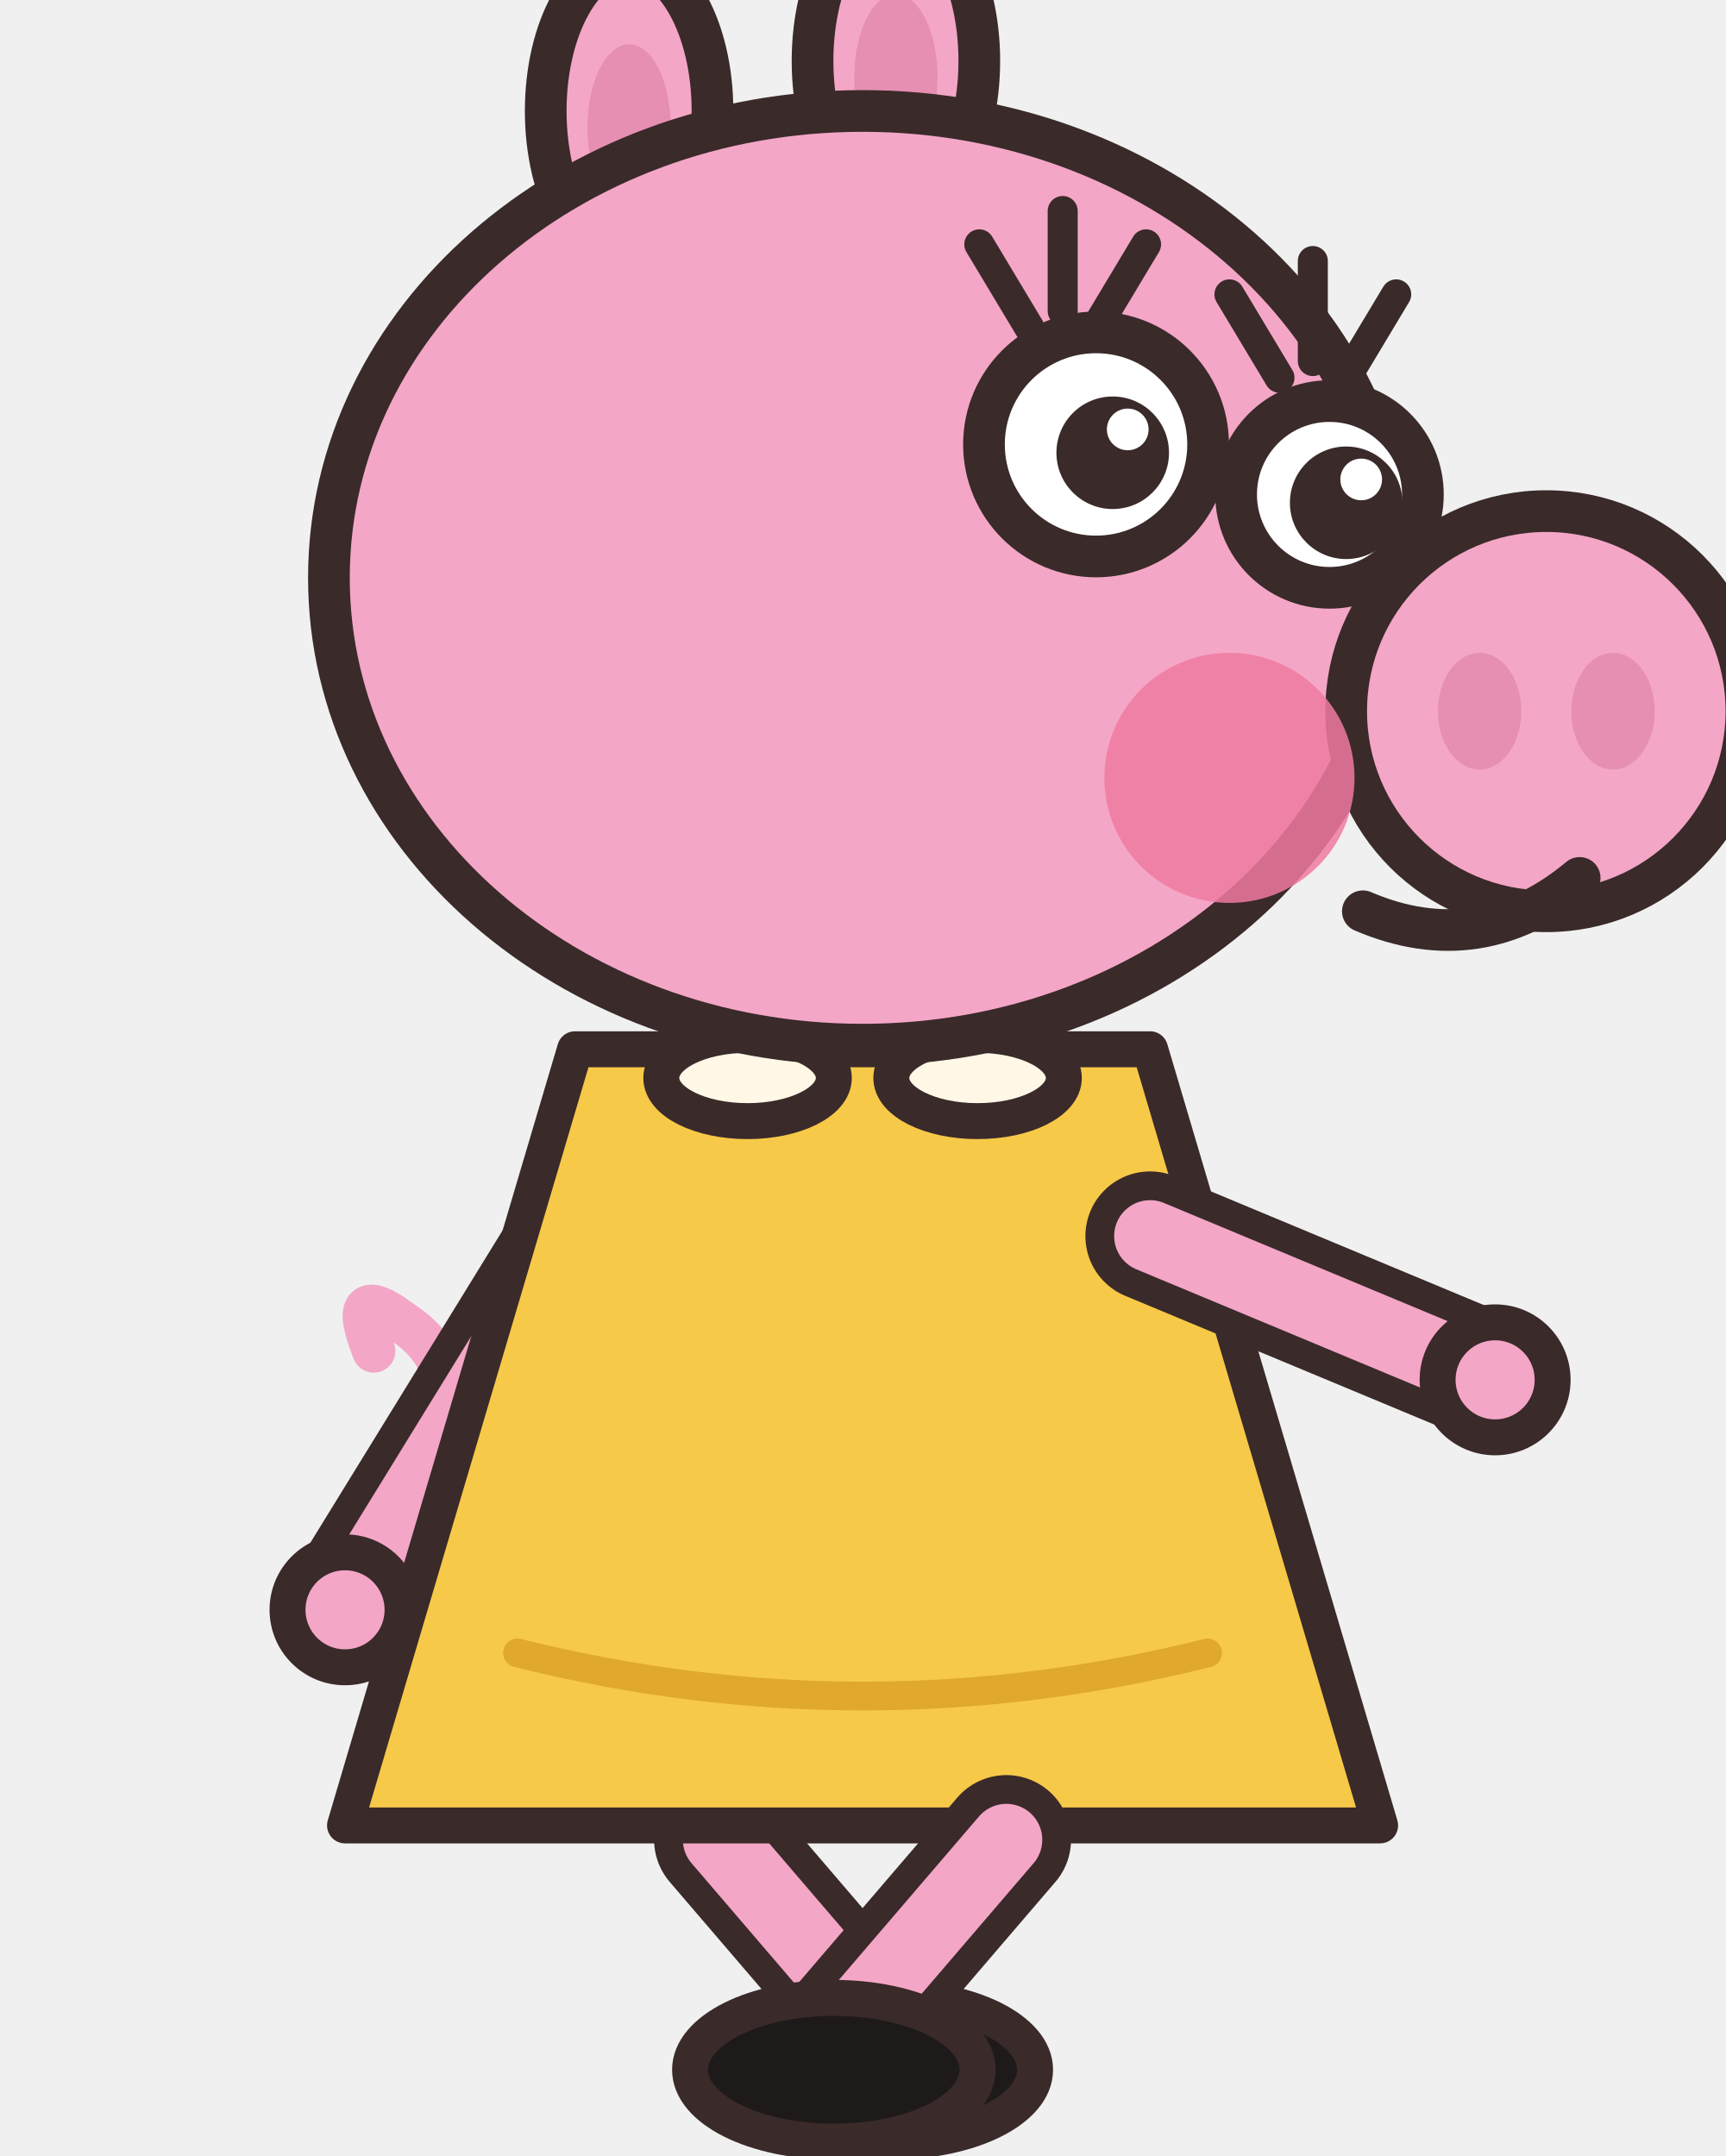
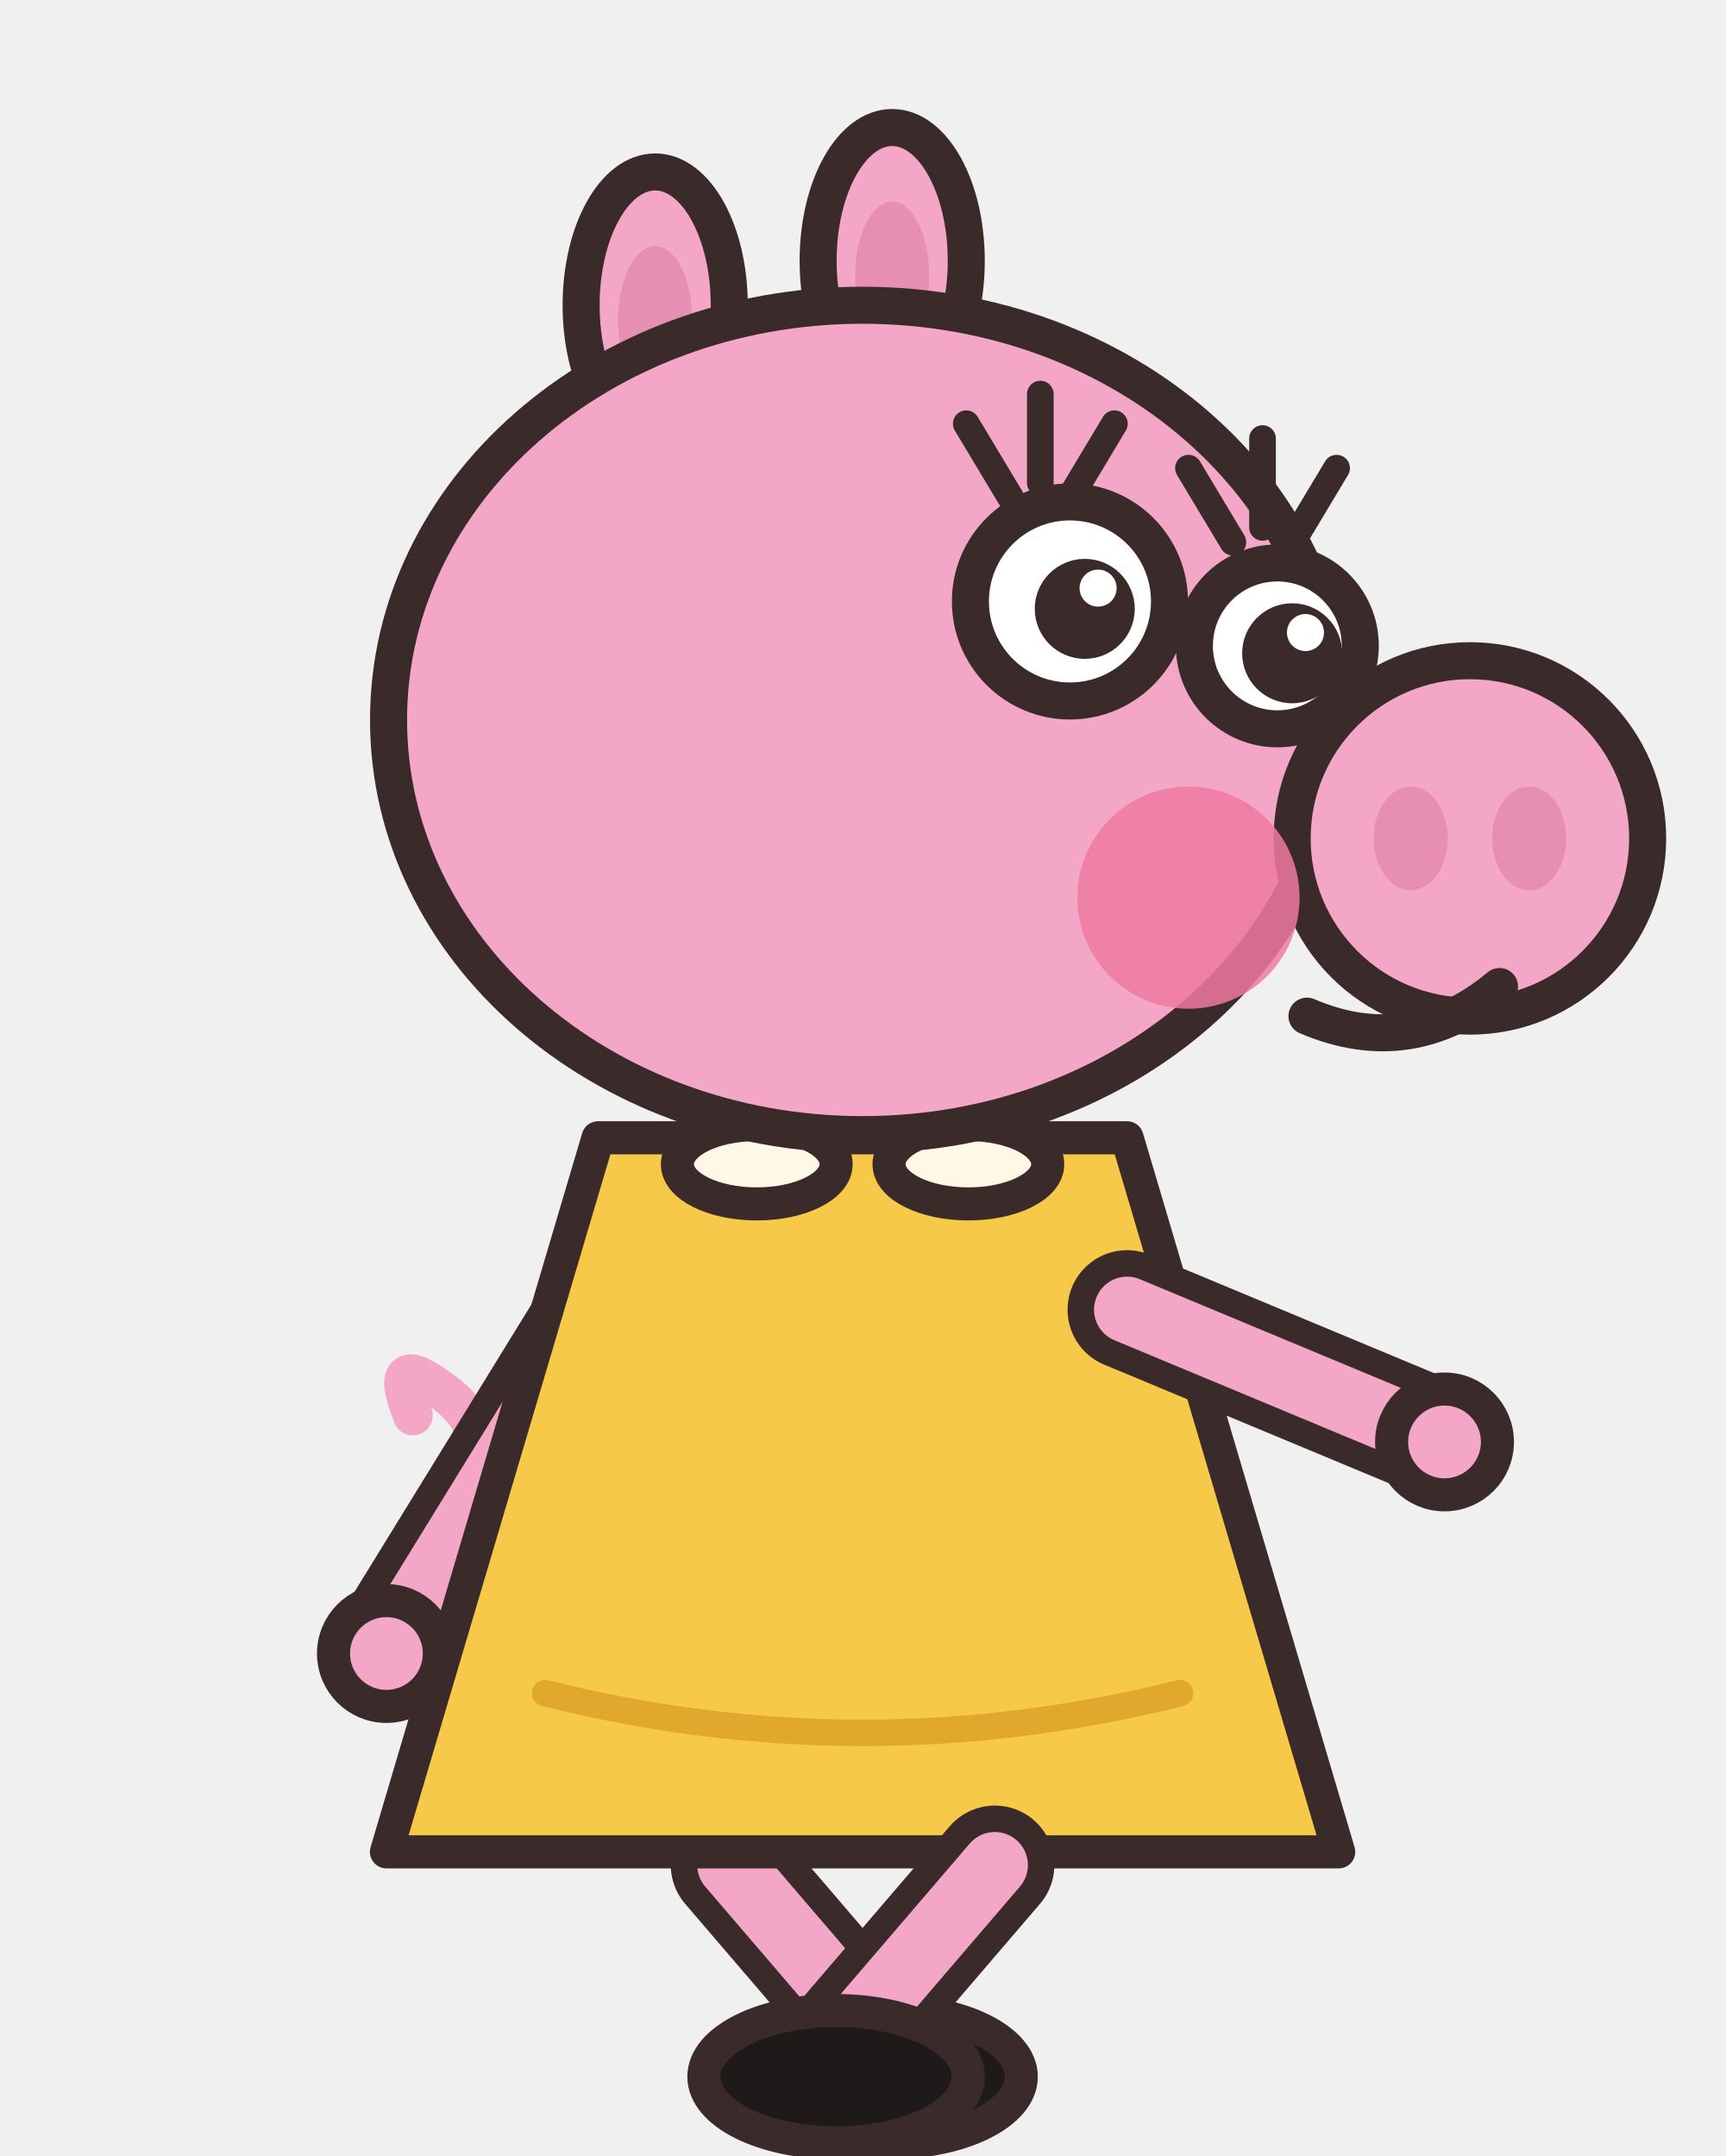
<svg xmlns="http://www.w3.org/2000/svg" viewBox="0 0 120 150">
-   <g stroke="#3a2a2a" stroke-linecap="round" stroke-linejoin="round" stroke-width="2.5">
+   <g stroke="#3a2a2a" stroke-linecap="round" stroke-linejoin="round" stroke-width="2.5" transform="matrix(.92 0 0 .92 4.8 12)">
    <path fill="none" stroke="#f4a6c6" stroke-width="3" d="M28 104q6-8 0-12-4-3-2 2" />
    <path stroke-width="9" d="m50 128 12 14" />
    <path stroke="#f4a6c6" stroke-width="5" d="m50 128 12 14" />
    <ellipse cx="62" cy="144" fill="#1f1a1a" rx="10" ry="5" />
    <path stroke-width="9" d="m40 86-16 26" />
    <path stroke="#f4a6c6" stroke-width="5" d="m40 86-16 26" />
    <circle cx="24" cy="112" r="4" fill="#f4a6c6" />
    <g transform="translate(0 -3)">
      <path fill="#f7c948" d="M40 76h40l16 54H24Z" />
      <ellipse cx="52" cy="78" fill="#fff8e7" rx="6" ry="3" />
      <ellipse cx="68" cy="78" fill="#fff8e7" rx="6" ry="3" />
      <path fill="none" stroke="#e0a82c" stroke-width="2" d="M36 118q24 6 48 0" />
    </g>
    <path stroke-width="9" d="m70 128-12 14" />
    <path stroke="#f4a6c6" stroke-width="5" d="m70 128-12 14" />
    <ellipse cx="58" cy="144" fill="#1f1a1a" rx="10" ry="5" />
-     <g transform="translate(-9.6 -15.48)scale(1.16)">
+     <g transform="translate(-7.2 -12.36)scale(1.12)">
      <ellipse cx="46" cy="20" fill="#f4a6c6" rx="5" ry="9" />
      <ellipse cx="46" cy="21" fill="#e68fb3" stroke="none" rx="2.5" ry="5" />
      <ellipse cx="62" cy="17" fill="#f4a6c6" rx="5" ry="9" />
      <ellipse cx="62" cy="18" fill="#e68fb3" stroke="none" rx="2.5" ry="5" />
      <ellipse cx="60" cy="48" fill="#f4a6c6" rx="32" ry="28" />
      <circle cx="101" cy="56" r="12" fill="#f4a6c6" />
      <circle cx="101" cy="56" r="10.7" fill="#f4a6c6" stroke="none" />
      <ellipse cx="97" cy="56" fill="#e68fb3" stroke="none" rx="2.5" ry="3.5" />
      <ellipse cx="105" cy="56" fill="#e68fb3" stroke="none" rx="2.5" ry="3.5" />
      <circle cx="74" cy="40" r="6.72" fill="#fff" />
      <circle cx="75" cy="40.5" r="3.375" fill="#3a2a2a" stroke="none" />
      <circle cx="75.9" cy="39.1" r="1.25" fill="#fff" stroke="none" />
      <circle cx="88" cy="43" r="5.6" fill="#fff" />
      <circle cx="89" cy="43.5" r="3.375" fill="#3a2a2a" stroke="none" />
      <circle cx="89.9" cy="42.1" r="1.25" fill="#fff" stroke="none" />
      <circle cx="82" cy="60" r="7.5" fill="#f07aa0" fill-opacity=".85" stroke="none" />
      <path fill="none" stroke-width="1.8" d="m70 33-3-5m5 4v-6m2 7 3-5m8 8-3-5m5 4v-6m2 7 3-5" />
      <path fill="none" d="M90 68q7 3 13-2" />
    </g>
    <path stroke-width="9" d="m80 86 24 10" />
    <path stroke="#f4a6c6" stroke-width="5" d="m80 86 24 10" />
    <circle cx="104" cy="96" r="4" fill="#f4a6c6" />
  </g>
</svg>
